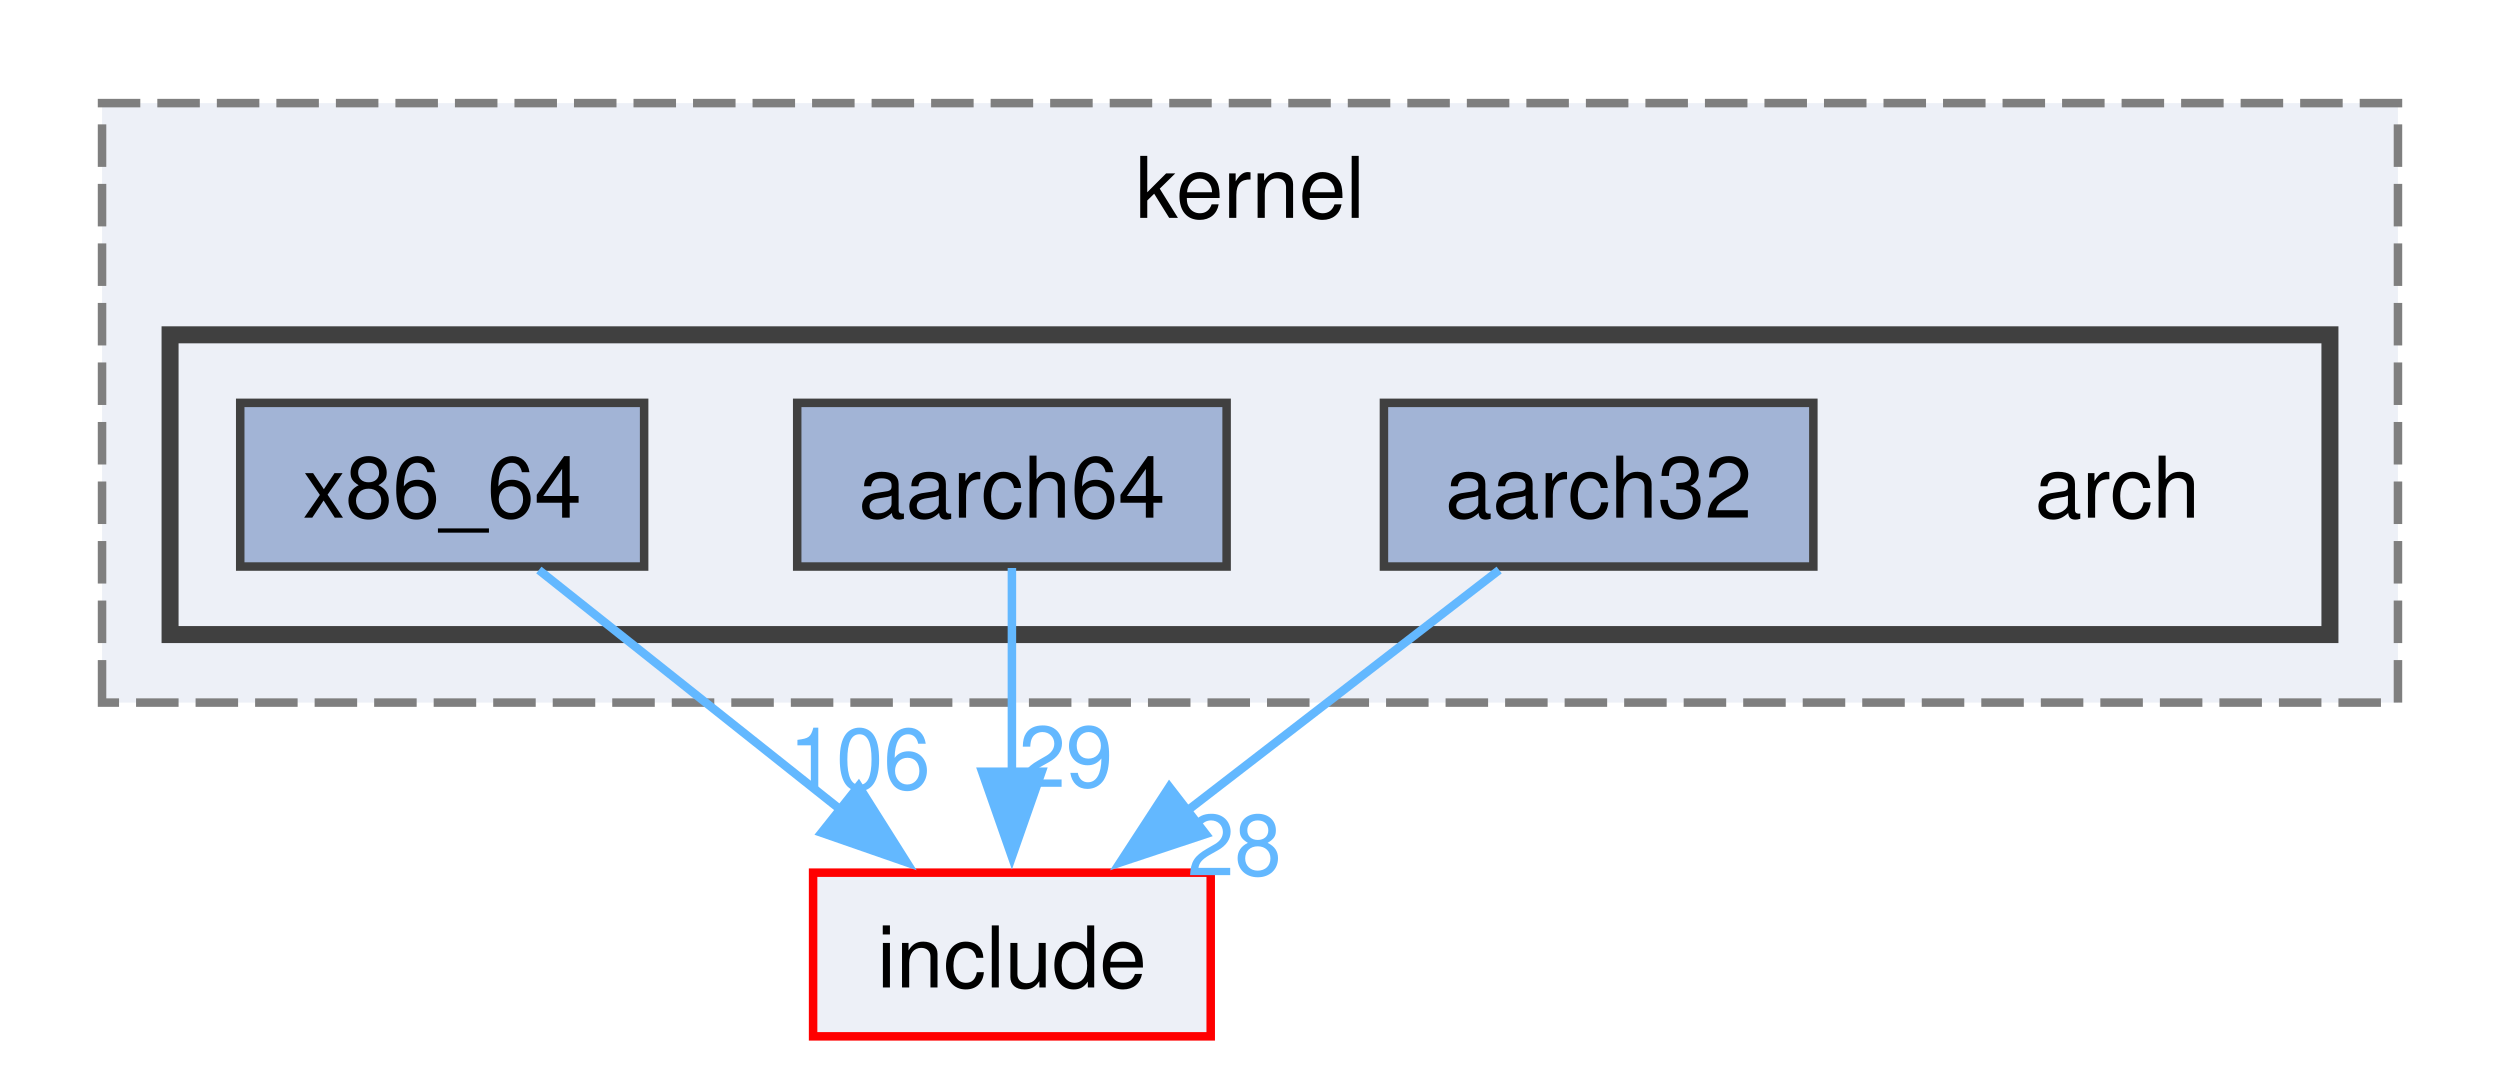
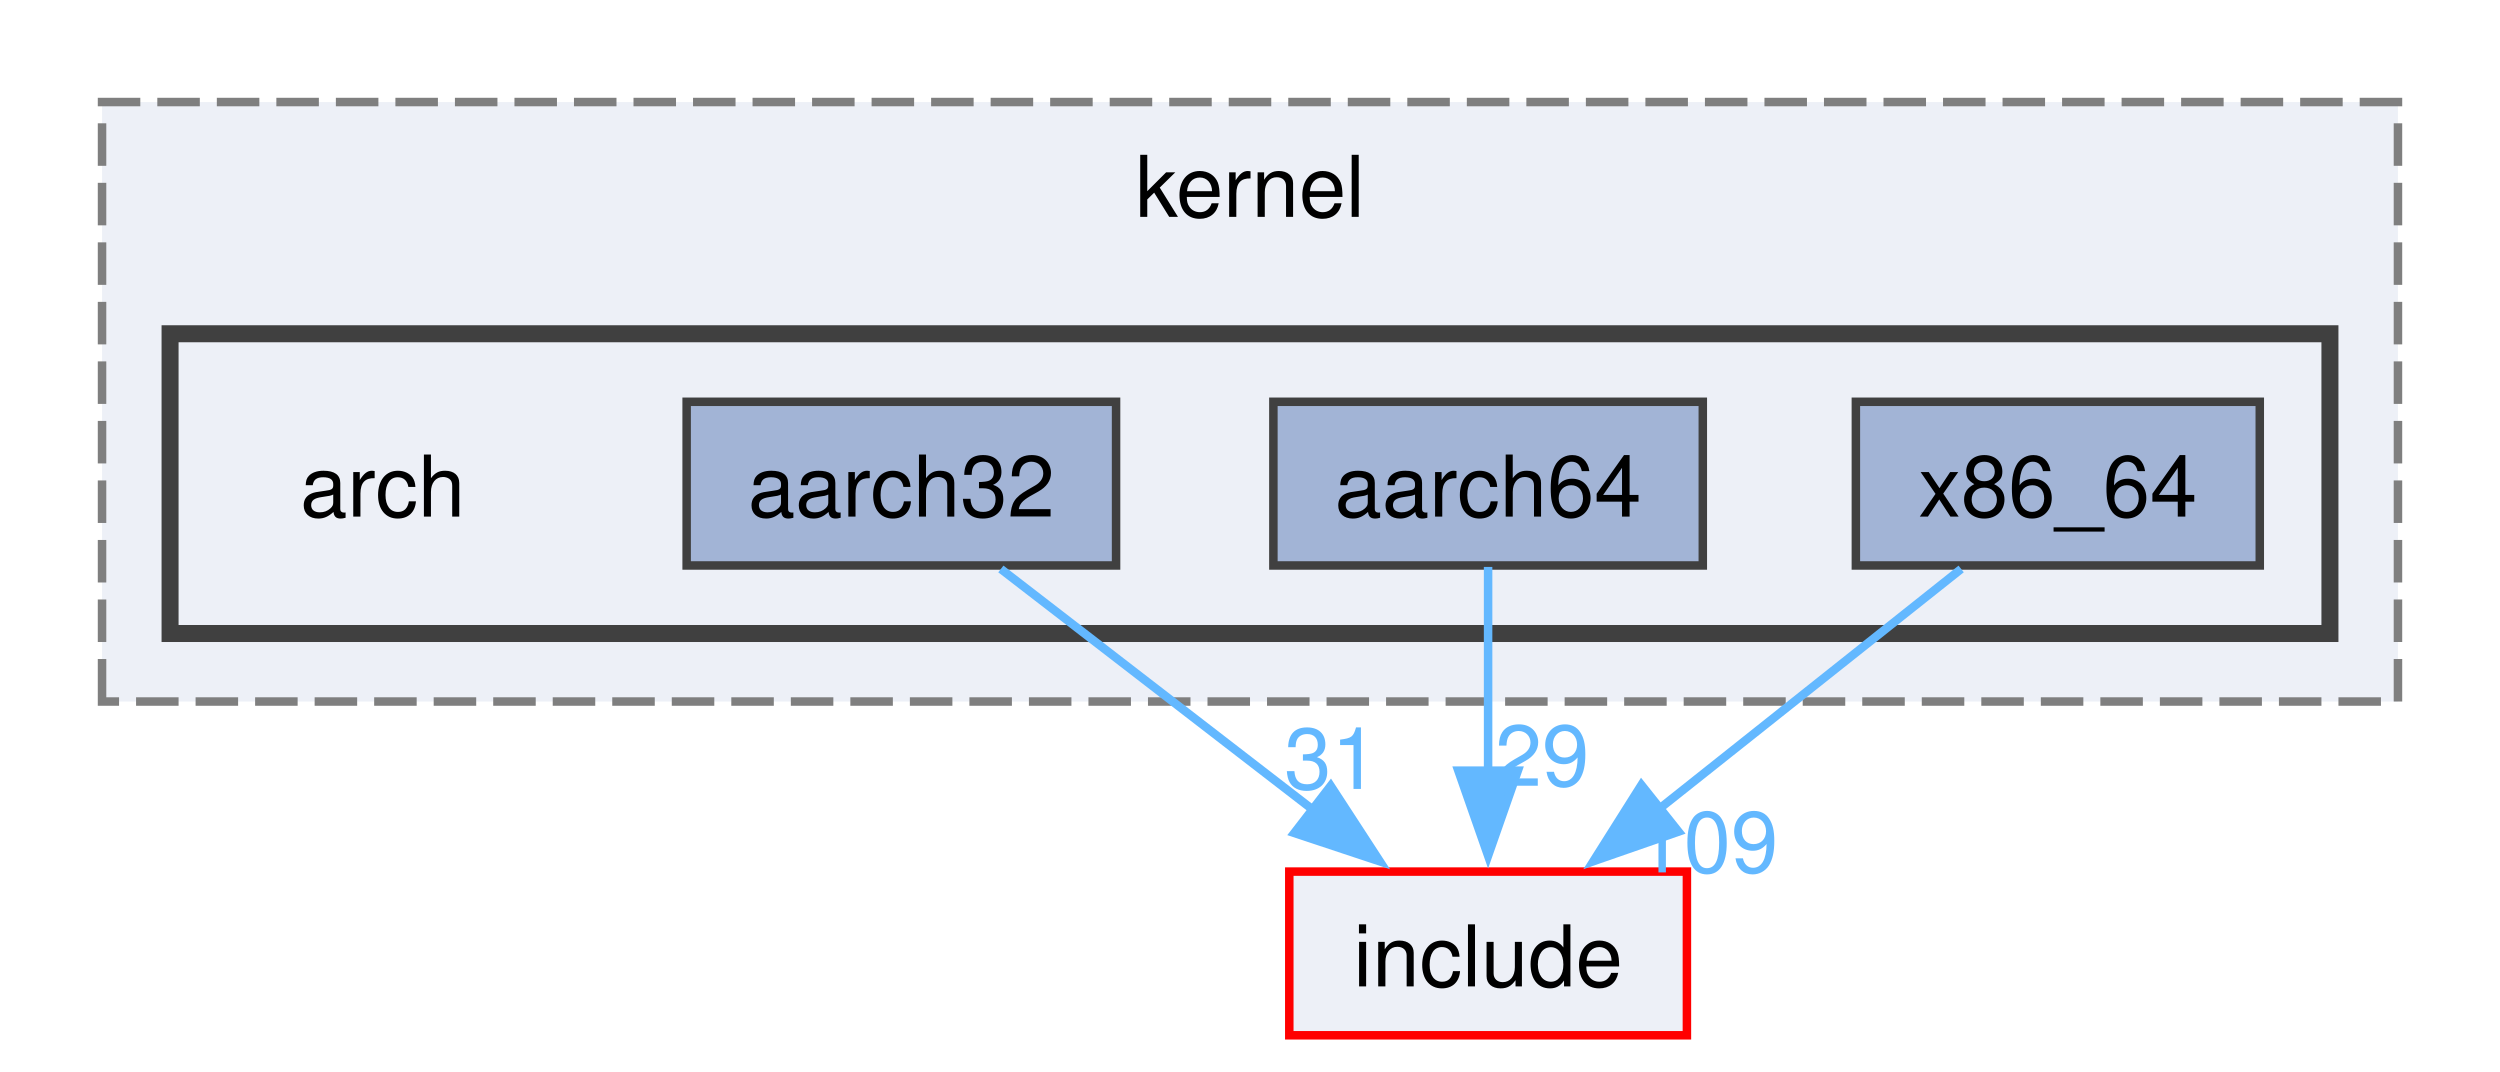
- <svg xmlns="http://www.w3.org/2000/svg" xmlns:xlink="http://www.w3.org/1999/xlink" width="294pt" height="126pt" viewBox="0.00 0.00 294.00 125.75">
+ <svg xmlns="http://www.w3.org/2000/svg" xmlns:xlink="http://www.w3.org/1999/xlink" width="294pt" height="126pt" viewBox="0.00 0.00 294.00 126.00">
  <g id="graph0" class="graph" transform="scale(1 1) rotate(0) translate(4 121.75)">
    <g id="clust1" class="cluster">
      <g id="a_clust1">
        <a xlink:href="dir_cbd7f246bdf7dc0a50281a272327e6ed.html" target="_top" xlink:title="kernel">
          <polygon fill="#edf0f7" stroke="#7f7f7f" stroke-dasharray="5,2" points="8,-39.25 8,-109.75 278,-109.75 278,-39.25 8,-39.25" />
-           <text text-anchor="middle" x="143" y="-96.25" font-family="Helvetica,sans-Serif" font-size="10.00">kernel</text>
+           <text xml:space="preserve" text-anchor="middle" x="143" y="-96.25" font-family="Helvetica,sans-Serif" font-size="10.00">kernel</text>
        </a>
      </g>
    </g>
    <g id="clust2" class="cluster">
      <g id="a_clust2">
        <a xlink:href="dir_76e3dd4d2fa719e8d3b096e9aa563982.html" target="_top">
          <polygon fill="#edf0f7" stroke="#404040" stroke-width="2" points="16,-47.25 16,-82.5 270,-82.5 270,-47.25 16,-47.25" />
        </a>
      </g>
    </g>
    <g id="node1" class="node">
-       <text text-anchor="middle" x="245" y="-61" font-family="Helvetica,sans-Serif" font-size="10.00">arch</text>
+       <text xml:space="preserve" text-anchor="middle" x="41" y="-61" font-family="Helvetica,sans-Serif" font-size="10.00">arch</text>
    </g>
    <g id="node2" class="node">
      <g id="a_node2">
        <a xlink:href="dir_164d9d2f5b0c525076e27a6a92d62d00.html" target="_top" xlink:title="aarch32">
-           <polygon fill="#a2b4d6" stroke="#404040" points="209.25,-74.5 158.75,-74.5 158.75,-55.25 209.25,-55.25 209.25,-74.5" />
-           <text text-anchor="middle" x="184" y="-61" font-family="Helvetica,sans-Serif" font-size="10.00">aarch32</text>
+           <polygon fill="#a2b4d6" stroke="#404040" points="127.25,-74.5 76.75,-74.5 76.75,-55.25 127.25,-55.25 127.25,-74.5" />
+           <text xml:space="preserve" text-anchor="middle" x="102" y="-61" font-family="Helvetica,sans-Serif" font-size="10.00">aarch32</text>
        </a>
      </g>
    </g>
    <g id="node5" class="node">
      <g id="a_node5">
        <a xlink:href="dir_d44c64559bbebec7f509842c48db8b23.html" target="_top" xlink:title="include">
-           <polygon fill="#edf0f7" stroke="red" points="138.38,-19.25 91.62,-19.25 91.62,0 138.38,0 138.38,-19.25" />
-           <text text-anchor="middle" x="115" y="-5.75" font-family="Helvetica,sans-Serif" font-size="10.00">include</text>
+           <polygon fill="#edf0f7" stroke="red" points="194.38,-19.25 147.62,-19.25 147.62,0 194.38,0 194.38,-19.25" />
+           <text xml:space="preserve" text-anchor="middle" x="171" y="-5.75" font-family="Helvetica,sans-Serif" font-size="10.00">include</text>
        </a>
      </g>
    </g>
    <g id="edge1" class="edge">
      <g id="a_edge1">
-         <a xlink:href="dir_000000_000039.html" target="_top">
-           <path fill="none" stroke="#63b8ff" d="M172.3,-54.84C162.22,-47.07 147.46,-35.67 135.44,-26.4" />
-           <polygon fill="#63b8ff" stroke="#63b8ff" points="137.79,-23.79 127.73,-20.45 133.51,-29.33 137.79,-23.79" />
+         <a xlink:href="dir_000000_000043.html" target="_top">
+           <path fill="none" stroke="#63b8ff" d="M113.7,-54.84C123.78,-47.07 138.54,-35.67 150.56,-26.4" />
+           <polygon fill="#63b8ff" stroke="#63b8ff" points="152.49,-29.33 158.27,-20.45 148.21,-23.79 152.49,-29.33" />
        </a>
      </g>
      <g id="a_edge1-headlabel">
-         <a xlink:href="dir_000000_000039.html" target="_top" xlink:title="28">
-           <text text-anchor="middle" x="141.17" y="-18.94" font-family="Helvetica,sans-Serif" font-size="10.00" fill="#63b8ff">28</text>
+         <a xlink:href="dir_000000_000043.html" target="_top" xlink:title="31">
+           <text xml:space="preserve" text-anchor="middle" x="152.58" y="-28.97" font-family="Helvetica,sans-Serif" font-size="10.00" fill="#63b8ff">31</text>
        </a>
      </g>
    </g>
    <g id="node3" class="node">
      <g id="a_node3">
        <a xlink:href="dir_0acad8e611f5f3679e26f7f6ddf45d1c.html" target="_top" xlink:title="aarch64">
-           <polygon fill="#a2b4d6" stroke="#404040" points="140.25,-74.5 89.75,-74.5 89.75,-55.25 140.25,-55.25 140.25,-74.5" />
-           <text text-anchor="middle" x="115" y="-61" font-family="Helvetica,sans-Serif" font-size="10.00">aarch64</text>
+           <polygon fill="#a2b4d6" stroke="#404040" points="196.25,-74.5 145.75,-74.5 145.75,-55.25 196.25,-55.25 196.25,-74.5" />
+           <text xml:space="preserve" text-anchor="middle" x="171" y="-61" font-family="Helvetica,sans-Serif" font-size="10.00">aarch64</text>
        </a>
      </g>
    </g>
    <g id="edge2" class="edge">
      <g id="a_edge2">
-         <a xlink:href="dir_000001_000039.html" target="_top">
-           <path fill="none" stroke="#63b8ff" d="M115,-55.08C115,-48.57 115,-39.42 115,-31.12" />
-           <polygon fill="#63b8ff" stroke="#63b8ff" points="118.5,-31.12 115,-21.12 111.5,-31.12 118.5,-31.12" />
+         <a xlink:href="dir_000001_000043.html" target="_top">
+           <path fill="none" stroke="#63b8ff" d="M171,-55.08C171,-48.57 171,-39.42 171,-31.12" />
+           <polygon fill="#63b8ff" stroke="#63b8ff" points="174.5,-31.12 171,-21.12 167.5,-31.12 174.5,-31.12" />
        </a>
      </g>
      <g id="a_edge2-headlabel">
-         <a xlink:href="dir_000001_000039.html" target="_top" xlink:title="29">
-           <text text-anchor="middle" x="121.34" y="-29.33" font-family="Helvetica,sans-Serif" font-size="10.00" fill="#63b8ff">29</text>
+         <a xlink:href="dir_000001_000043.html" target="_top" xlink:title="29">
+           <text xml:space="preserve" text-anchor="middle" x="177.34" y="-29.33" font-family="Helvetica,sans-Serif" font-size="10.00" fill="#63b8ff">29</text>
        </a>
      </g>
    </g>
    <g id="node4" class="node">
      <g id="a_node4">
        <a xlink:href="dir_7c4c796ec9937bed8074dafcec3d25e4.html" target="_top" xlink:title="x86_64">
-           <polygon fill="#a2b4d6" stroke="#404040" points="71.75,-74.5 24.25,-74.5 24.25,-55.25 71.75,-55.25 71.75,-74.5" />
-           <text text-anchor="middle" x="48" y="-61" font-family="Helvetica,sans-Serif" font-size="10.00">x86_64</text>
+           <polygon fill="#a2b4d6" stroke="#404040" points="261.75,-74.5 214.25,-74.5 214.25,-55.25 261.75,-55.25 261.75,-74.5" />
+           <text xml:space="preserve" text-anchor="middle" x="238" y="-61" font-family="Helvetica,sans-Serif" font-size="10.00">x86_64</text>
        </a>
      </g>
    </g>
    <g id="edge3" class="edge">
      <g id="a_edge3">
-         <a xlink:href="dir_000078_000039.html" target="_top">
-           <path fill="none" stroke="#63b8ff" d="M59.37,-54.84C69.05,-47.15 83.2,-35.9 94.81,-26.68" />
-           <polygon fill="#63b8ff" stroke="#63b8ff" points="96.97,-29.43 102.62,-20.47 92.61,-23.95 96.97,-29.43" />
+         <a xlink:href="dir_000083_000043.html" target="_top">
+           <path fill="none" stroke="#63b8ff" d="M226.63,-54.84C216.95,-47.15 202.8,-35.9 191.19,-26.68" />
+           <polygon fill="#63b8ff" stroke="#63b8ff" points="193.39,-23.95 183.38,-20.47 189.03,-29.43 193.39,-23.95" />
        </a>
      </g>
      <g id="a_edge3-headlabel">
-         <a xlink:href="dir_000078_000039.html" target="_top" xlink:title="106">
-           <text text-anchor="middle" x="97.1" y="-29.07" font-family="Helvetica,sans-Serif" font-size="10.00" fill="#63b8ff">106</text>
+         <a xlink:href="dir_000083_000043.html" target="_top" xlink:title="109">
+           <text xml:space="preserve" text-anchor="middle" x="196.78" y="-19.15" font-family="Helvetica,sans-Serif" font-size="10.00" fill="#63b8ff">109</text>
        </a>
      </g>
    </g>
  </g>
</svg>
